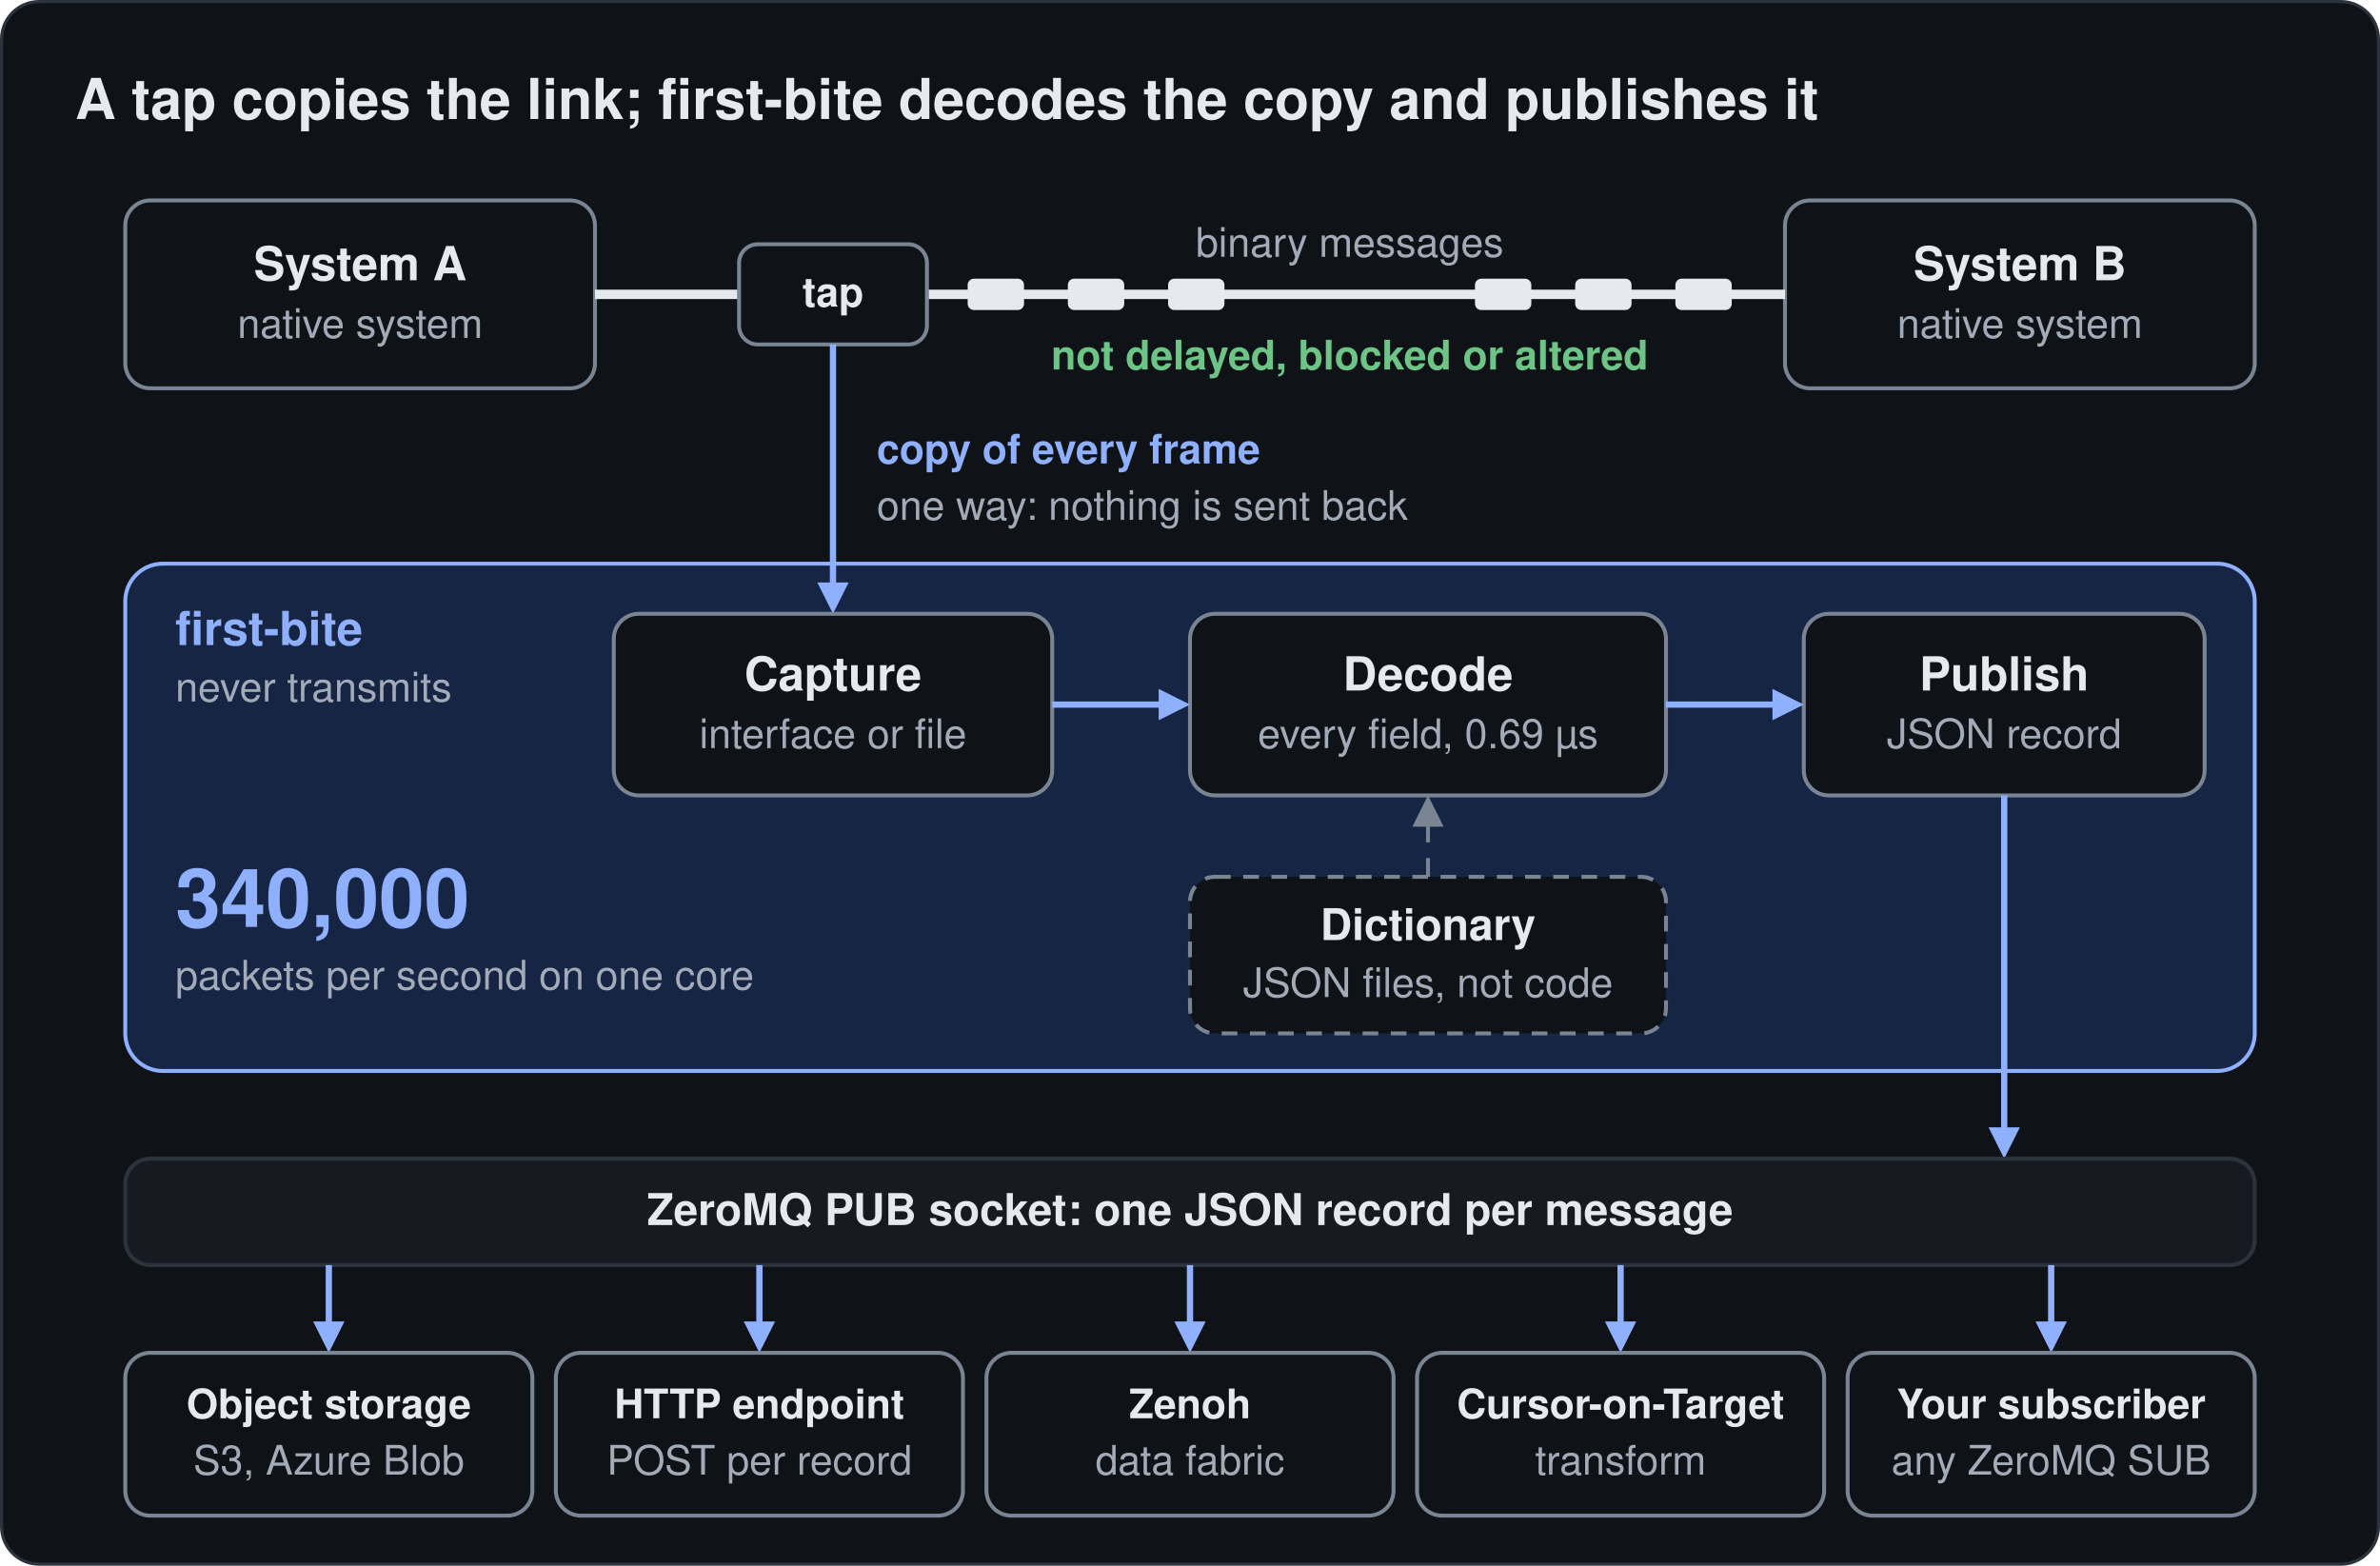
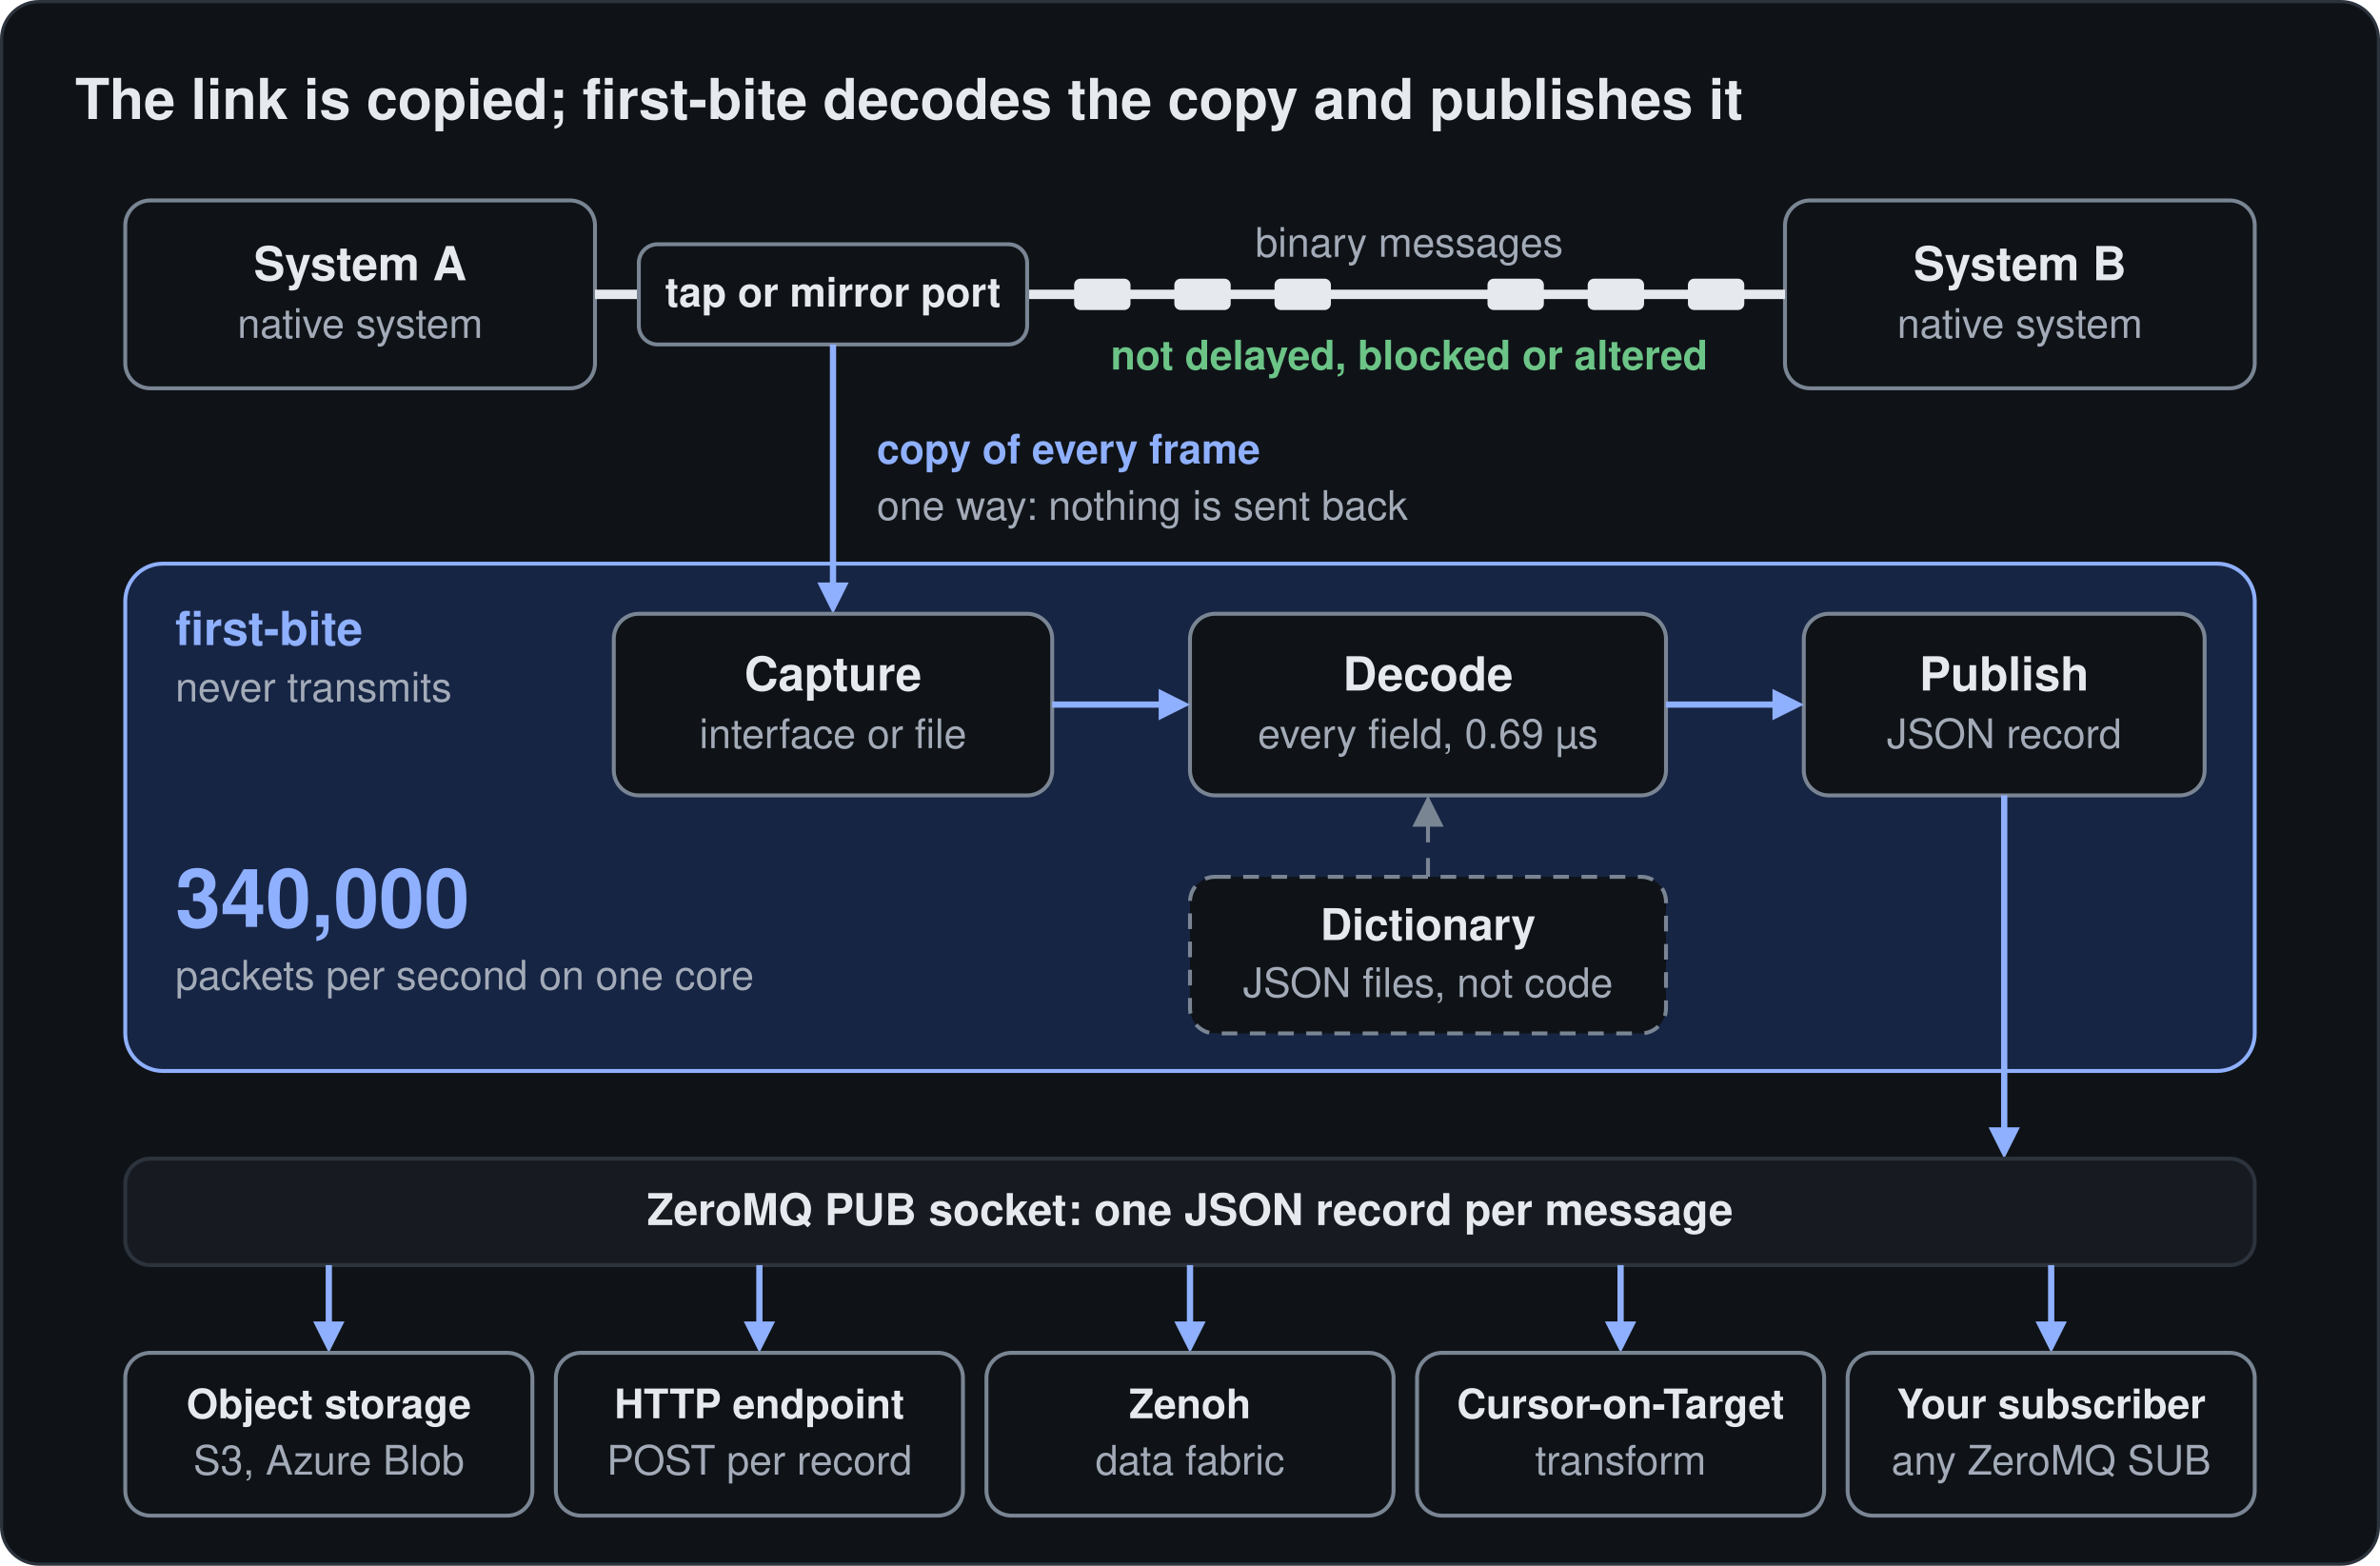
- <svg xmlns="http://www.w3.org/2000/svg" viewBox="0 0 760 500" width="760" height="500" role="img" aria-labelledby="how-it-works-title how-it-works-desc" aria-label="A tap copies the link; first-bite decodes the copy and publishes it">
+ <svg xmlns="http://www.w3.org/2000/svg" viewBox="0 0 760 500" width="760" height="500" role="img" aria-labelledby="how-it-works-title how-it-works-desc" aria-label="The link is copied; first-bite decodes the copy and publishes it">
  <style>text{font-family:"Helvetica Neue", Helvetica, Arial, "Liberation Sans", sans-serif}.m{font-family:Menlo, Consolas, "Liberation Mono", "Courier New", monospace}.t{fill:#e6e9ee}.q{fill:#a3abb8}.a{fill:#8fb0ff}.g{fill:#6cc487}.w{fill:#e3b04f}.i{fill:#b3a6f5}.mu{fill:#9aa2ad}.on{fill:#0f1317}.bg{fill:#0f1317;stroke:#2c333d;stroke-width:1}.bx{fill:#0f1317;stroke:#7a8594;stroke-width:1.25}.bxp{fill:#171b21;stroke:#2c333d;stroke-width:1.25}.bxa{fill:#172544;stroke:#8fb0ff;stroke-width:1.25}.bxg{fill:#172b1e;stroke:#6cc487;stroke-width:1.25}.bxw{fill:#31281a;stroke:#e3b04f;stroke-width:1.25}.bxm{fill:#23262b;stroke:#9aa2ad;stroke-width:1.25;stroke-dasharray:2 4}.bxd{fill:#0f1317;stroke:#7a8594;stroke-width:1.25;stroke-dasharray:5 4}.ln{stroke:#7a8594;stroke-width:1.25;fill:none}.lnk{stroke:#e6e9ee;stroke-width:3;fill:none}.lna{stroke:#8fb0ff;stroke-width:2;fill:none}.lnd{stroke:#7a8594;stroke-width:1.25;fill:none;stroke-dasharray:6 5}.lnr{stroke:#2c333d;stroke-width:1;fill:none}.fa{fill:#8fb0ff}.fl{fill:#7a8594}.fk{fill:#e6e9ee}.fg{fill:#6cc487}.fp{fill:#171b21}.fr{fill:#2c333d}.f0{fill:#172544}.f1{fill:#31281a}.f2{fill:#221d3d}.f3{fill:#172b1e}.s0{stroke:#8fb0ff}.s1{stroke:#e3b04f}.s2{stroke:#b3a6f5}.s3{stroke:#6cc487}.c0{fill:#8fb0ff}.c1{fill:#e3b04f}.c2{fill:#b3a6f5}.c3{fill:#6cc487}.pp{fill:#0f1317}path,line{stroke-linejoin:round}</style>
  <rect class="bg" x="0.5" y="0.5" width="759" height="499" rx="12" />
-   <text x="24" y="38" font-size="18" font-weight="700" data-role="title" class="t">A tap copies the link; first-bite decodes the copy and publishes it</text>
+   <text x="24" y="38" font-size="18" font-weight="700" data-role="title" class="t">The link is copied; first-bite decodes the copy and publishes it</text>
  <rect x="40" y="64" width="150" height="60" rx="8" class="bx" />
  <text x="115" y="89.5" font-size="15" font-weight="700" text-anchor="middle" class="t">System A</text>
  <text x="115" y="107.9" font-size="13" text-anchor="middle" class="q">native system</text>
  <rect x="570" y="64" width="150" height="60" rx="8" class="bx" />
  <text x="645" y="89.5" font-size="15" font-weight="700" text-anchor="middle" class="t">System B</text>
  <text x="645" y="107.9" font-size="13" text-anchor="middle" class="q">native system</text>
-   <path d="M190 94L236 94" class="lnk" data-lint="nohead" />
-   <path d="M296 94L570 94" class="lnk" data-lint="nohead" />
-   <rect x="309" y="89" width="18" height="10" rx="2" class="fk" />
-   <rect x="341" y="89" width="18" height="10" rx="2" class="fk" />
-   <rect x="373" y="89" width="18" height="10" rx="2" class="fk" />
-   <rect x="471" y="89" width="18" height="10" rx="2" class="fk" />
-   <rect x="503" y="89" width="18" height="10" rx="2" class="fk" />
-   <rect x="535" y="89" width="18" height="10" rx="2" class="fk" />
-   <rect x="236" y="78" width="60" height="32" rx="6" class="bx" />
-   <text x="266" y="97.9" font-size="13" font-weight="700" text-anchor="middle" class="t">tap</text>
-   <text x="431" y="82" font-size="13" text-anchor="middle" class="q">binary messages</text>
-   <text x="431" y="118" font-size="13" font-weight="700" text-anchor="middle" class="g">not delayed, blocked or altered</text>
+   <path d="M190 94L204 94" class="lnk" data-lint="nohead" />
+   <path d="M328 94L570 94" class="lnk" data-lint="nohead" />
+   <rect x="343" y="89" width="18" height="10" rx="2" class="fk" />
+   <rect x="375" y="89" width="18" height="10" rx="2" class="fk" />
+   <rect x="407" y="89" width="18" height="10" rx="2" class="fk" />
+   <rect x="475" y="89" width="18" height="10" rx="2" class="fk" />
+   <rect x="507" y="89" width="18" height="10" rx="2" class="fk" />
+   <rect x="539" y="89" width="18" height="10" rx="2" class="fk" />
+   <rect x="204" y="78" width="124" height="32" rx="6" class="bx" />
+   <text x="266" y="97.9" font-size="13" font-weight="700" text-anchor="middle" class="t">tap or mirror port</text>
+   <text x="450" y="82" font-size="13" text-anchor="middle" class="q">binary messages</text>
+   <text x="450" y="118" font-size="13" font-weight="700" text-anchor="middle" class="g">not delayed, blocked or altered</text>
  <rect x="40" y="180" width="680" height="162" rx="12" class="bxa" />
  <path d="M266 110L266 187" class="lna" />
  <path d="M266 196L261 186L271 186z" class="fa" />
  <text x="280" y="148" font-size="13" font-weight="700" class="a">copy of every frame</text>
  <text x="280" y="166" font-size="13" class="q">one way: nothing is sent back</text>
  <text x="56" y="206" font-size="15" font-weight="700" class="a">first-bite</text>
  <text x="56" y="224" font-size="13" class="q">never transmits</text>
  <rect x="196" y="196" width="140" height="58" rx="8" class="bx" />
  <text x="266" y="220.5" font-size="15" font-weight="700" text-anchor="middle" class="t">Capture</text>
  <text x="266" y="238.9" font-size="13" text-anchor="middle" class="q">interface or file</text>
  <rect x="380" y="196" width="152" height="58" rx="8" class="bx" />
  <text x="456" y="220.5" font-size="15" font-weight="700" text-anchor="middle" class="t">Decode</text>
  <text x="456" y="238.9" font-size="13" text-anchor="middle" class="q">every field, 0.69 µs</text>
  <rect x="576" y="196" width="128" height="58" rx="8" class="bx" />
  <text x="640" y="220.5" font-size="15" font-weight="700" text-anchor="middle" class="t">Publish</text>
  <text x="640" y="238.9" font-size="13" text-anchor="middle" class="q">JSON record</text>
  <path d="M336 225L371 225" class="lna" />
  <path d="M380 225L370 230L370 220z" class="fa" />
  <path d="M532 225L567 225" class="lna" />
  <path d="M576 225L566 230L566 220z" class="fa" />
  <rect x="380" y="280" width="152" height="50" rx="8" class="bxd" />
  <text x="456" y="300.2" font-size="14" font-weight="700" text-anchor="middle" class="t">Dictionary</text>
  <text x="456" y="318.4" font-size="13" text-anchor="middle" class="q">JSON files, not code</text>
  <path d="M456 280L456 263" class="lnd" />
  <path d="M456 254L461 264L451 264z" class="fl" />
  <text x="56" y="296" font-size="26" font-weight="700" class="a">340,000</text>
  <text x="56" y="316" font-size="13" class="q">packets per second on one core</text>
  <path d="M640 254L640 361" class="lna" />
  <path d="M640 370L635 360L645 360z" class="fa" />
  <rect x="40" y="370" width="680" height="34" rx="8" class="bxp" />
  <text x="380" y="391.2" font-size="14" font-weight="700" text-anchor="middle" class="t">ZeroMQ PUB socket: one JSON record per message</text>
  <path d="M105 404L105 423" class="lna" />
  <path d="M105 432L100 422L110 422z" class="fa" />
  <rect x="40" y="432" width="130" height="52" rx="8" class="bx" />
  <text x="105" y="452.9" font-size="13" font-weight="700" text-anchor="middle" class="t">Object storage</text>
  <text x="105" y="470.9" font-size="13" text-anchor="middle" class="q">S3, Azure Blob</text>
  <path d="M242.5 404L242.5 423" class="lna" />
  <path d="M242.5 432L237.5 422L247.5 422z" class="fa" />
  <rect x="177.5" y="432" width="130" height="52" rx="8" class="bx" />
  <text x="242.5" y="452.9" font-size="13" font-weight="700" text-anchor="middle" class="t">HTTP endpoint</text>
  <text x="242.5" y="470.9" font-size="13" text-anchor="middle" class="q">POST per record</text>
  <path d="M380 404L380 423" class="lna" />
  <path d="M380 432L375 422L385 422z" class="fa" />
  <rect x="315" y="432" width="130" height="52" rx="8" class="bx" />
  <text x="380" y="452.9" font-size="13" font-weight="700" text-anchor="middle" class="t">Zenoh</text>
  <text x="380" y="470.9" font-size="13" text-anchor="middle" class="q">data fabric</text>
  <path d="M517.5 404L517.5 423" class="lna" />
  <path d="M517.5 432L512.5 422L522.5 422z" class="fa" />
  <rect x="452.5" y="432" width="130" height="52" rx="8" class="bx" />
  <text x="517.5" y="452.9" font-size="13" font-weight="700" text-anchor="middle" class="t">Cursor-on-Target</text>
  <text x="517.5" y="470.9" font-size="13" text-anchor="middle" class="q">transform</text>
  <path d="M655 404L655 423" class="lna" />
  <path d="M655 432L650 422L660 422z" class="fa" />
  <rect x="590" y="432" width="130" height="52" rx="8" class="bx" />
  <text x="655" y="452.9" font-size="13" font-weight="700" text-anchor="middle" class="t">Your subscriber</text>
  <text x="655" y="470.9" font-size="13" text-anchor="middle" class="q">any ZeroMQ SUB</text>
</svg>
